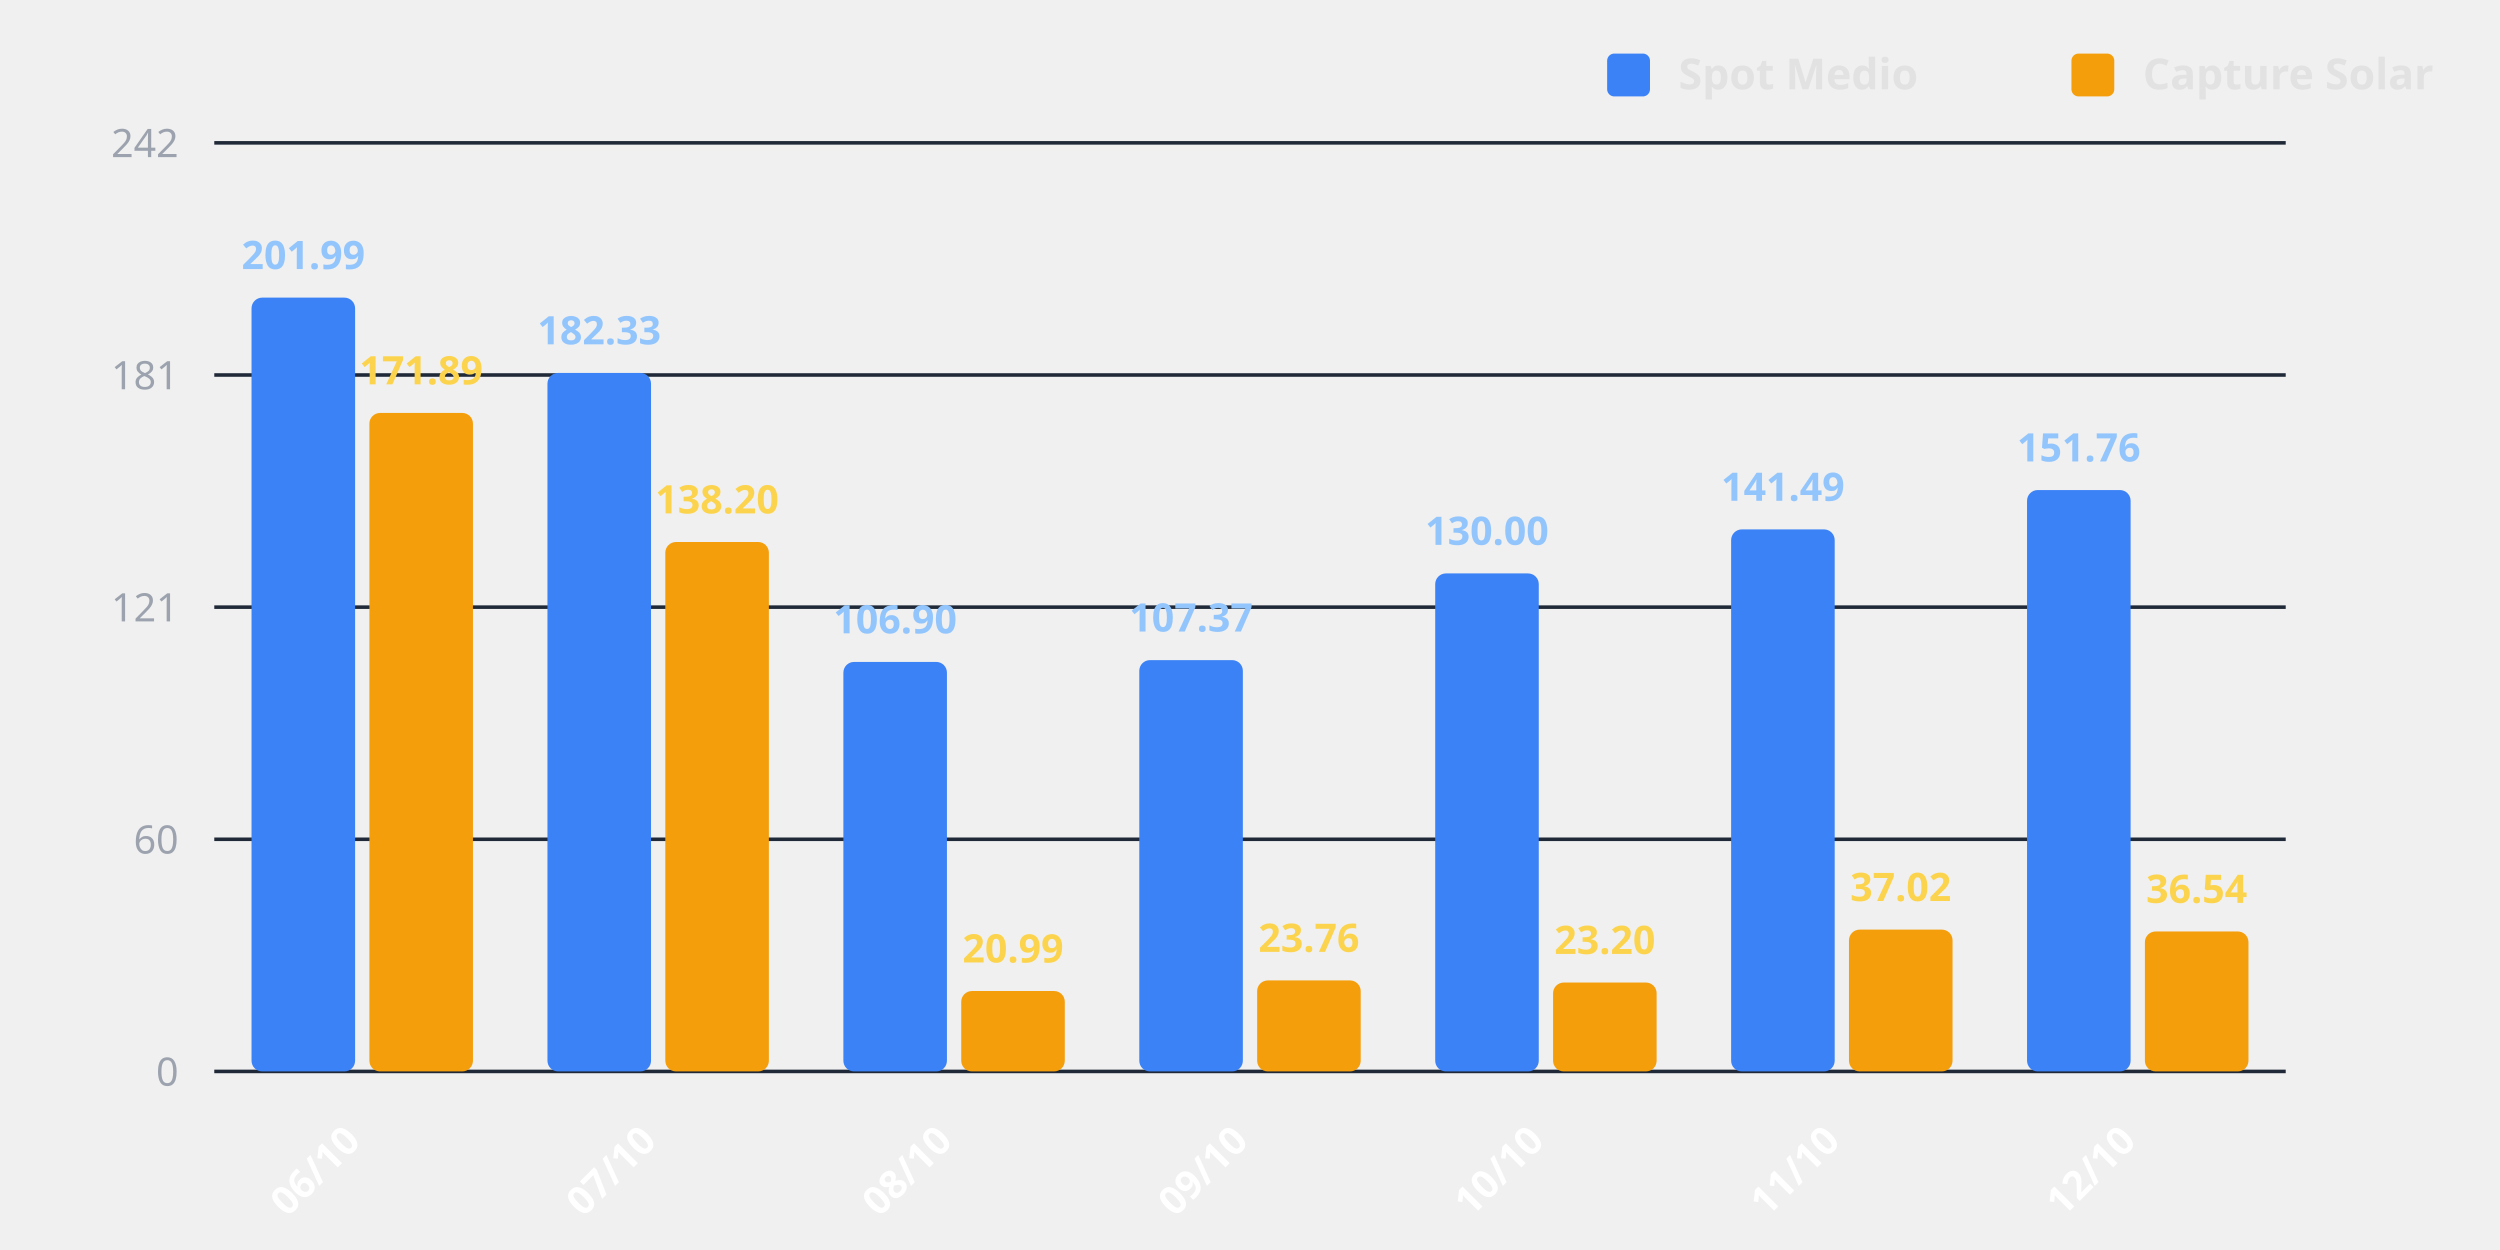
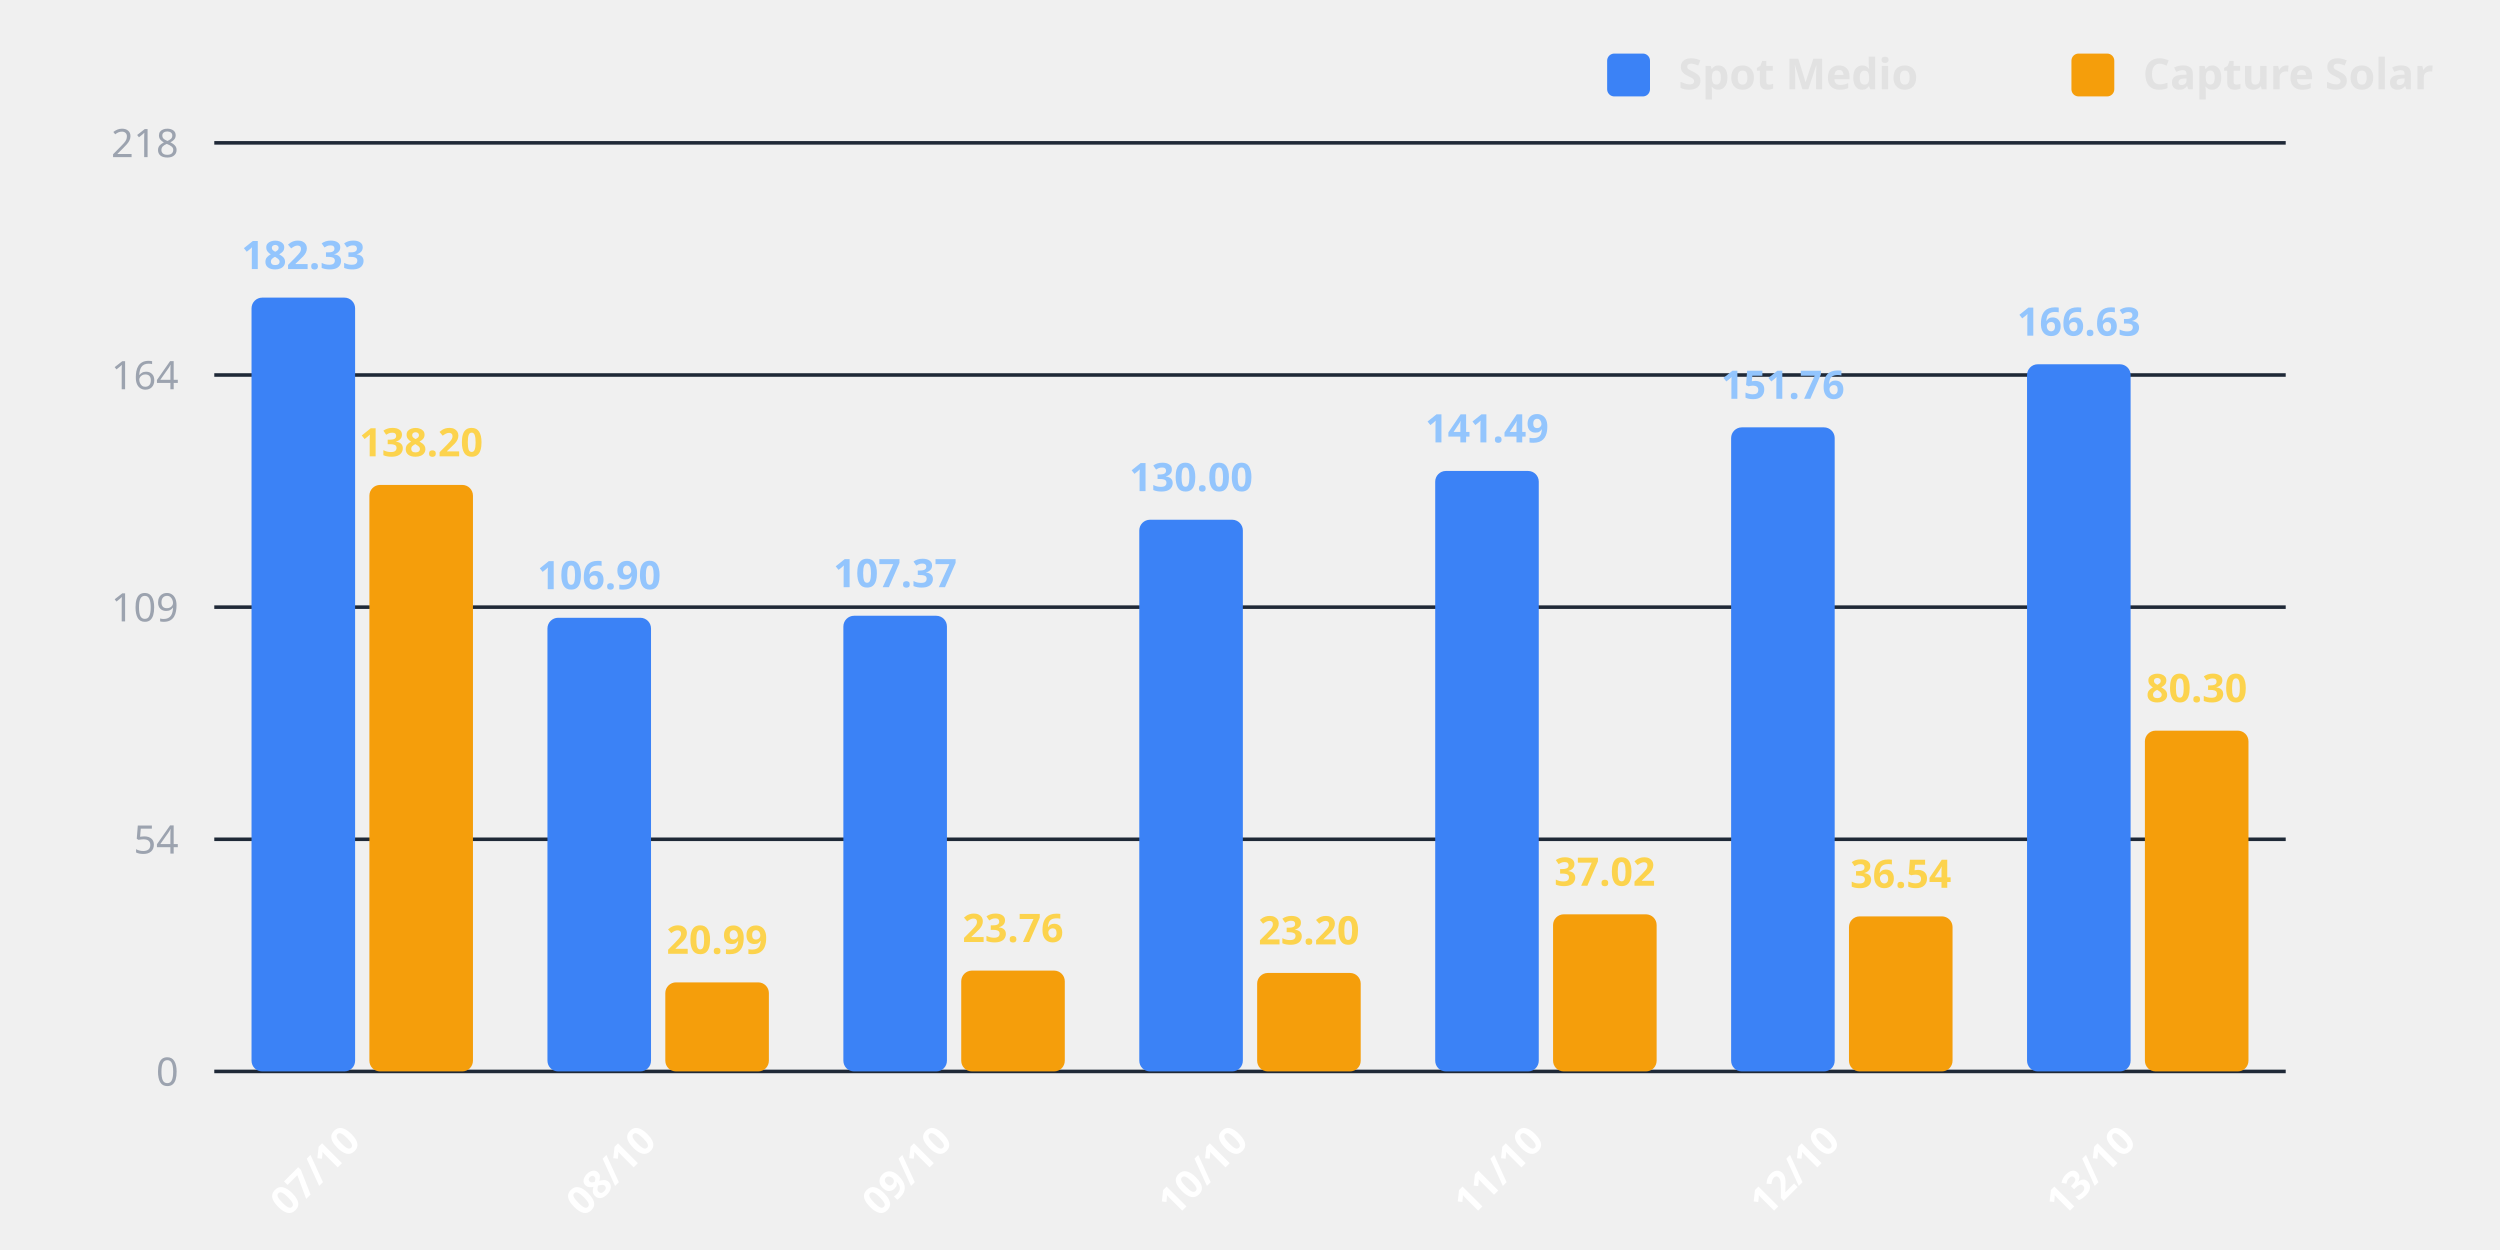
<svg xmlns="http://www.w3.org/2000/svg" viewBox="0 0 700 350" style="font-family: sans-serif; background-color: #0b0f19;">
  <rect x="450" y="15" width="12" height="12" fill="#3b82f6" rx="2" />
  <text x="470" y="25" font-size="12" fill="#e2e2e2" font-weight="bold">Spot Medio</text>
  <rect x="580" y="15" width="12" height="12" fill="#f59e0b" rx="2" />
  <text x="600" y="25" font-size="12" fill="#e2e2e2" font-weight="bold">Capture Solar</text>
  <line x1="60" y1="300.0" x2="640" y2="300.0" stroke="#1f2937" stroke-width="1" />
  <text x="50" y="304.0" text-anchor="end" font-size="11" fill="#9ca3af">0</text>
  <line x1="60" y1="235.0" x2="640" y2="235.0" stroke="#1f2937" stroke-width="1" />
-   <text x="50" y="239.0" text-anchor="end" font-size="11" fill="#9ca3af">60</text>
+   <text x="50" y="239.0" text-anchor="end" font-size="11" fill="#9ca3af">54</text>
  <line x1="60" y1="170.0" x2="640" y2="170.0" stroke="#1f2937" stroke-width="1" />
-   <text x="50" y="174.0" text-anchor="end" font-size="11" fill="#9ca3af">121</text>
-   <line x1="60" y1="105.0" x2="640" y2="105.0" stroke="#1f2937" stroke-width="1" />
-   <text x="50" y="109.0" text-anchor="end" font-size="11" fill="#9ca3af">181</text>
+   <text x="50" y="174.0" text-anchor="end" font-size="11" fill="#9ca3af">109</text>
+   <line x1="60" y1="105" x2="640" y2="105" stroke="#1f2937" stroke-width="1" />
+   <text x="50" y="109" text-anchor="end" font-size="11" fill="#9ca3af">164</text>
  <line x1="60" y1="40.0" x2="640" y2="40.0" stroke="#1f2937" stroke-width="1" />
-   <text x="50" y="44.0" text-anchor="end" font-size="11" fill="#9ca3af">242</text>
-   <text x="101.429" y="320" text-anchor="end" transform="rotate(-45, 101.4286, 320)" font-size="11" font-weight="bold" fill="#ffffff">06/10</text>
+   <text x="50" y="44.0" text-anchor="end" font-size="11" fill="#9ca3af">218</text>
+   <text x="101.429" y="320" text-anchor="end" transform="rotate(-45, 101.4286, 320)" font-size="11" font-weight="bold" fill="#ffffff">07/10</text>
  <rect x="70.429" y="83.333" width="29.0" height="216.667" fill="#3b82f6" rx="3" />
-   <text x="84.929" y="75.333" text-anchor="middle" font-size="11" font-weight="bold" fill="#93c5fd">201.99</text>
-   <rect x="103.429" y="115.623" width="29.0" height="184.377" fill="#f59e0b" rx="3" />
-   <text x="117.929" y="107.623" text-anchor="middle" font-size="11" font-weight="bold" fill="#fcd34d">171.89</text>
-   <text x="184.286" y="320" text-anchor="end" transform="rotate(-45, 184.2857, 320)" font-size="11" font-weight="bold" fill="#ffffff">07/10</text>
-   <rect x="153.286" y="104.419" width="29.0" height="195.581" fill="#3b82f6" rx="3" />
-   <text x="167.786" y="96.419" text-anchor="middle" font-size="11" font-weight="bold" fill="#93c5fd">182.33</text>
-   <rect x="186.286" y="151.76" width="29.0" height="148.24" fill="#f59e0b" rx="3" />
-   <text x="200.786" y="143.76" text-anchor="middle" font-size="11" font-weight="bold" fill="#fcd34d">138.20</text>
-   <text x="267.143" y="320" text-anchor="end" transform="rotate(-45, 267.1429, 320)" font-size="11" font-weight="bold" fill="#ffffff">08/10</text>
-   <rect x="236.143" y="185.338" width="29.0" height="114.662" fill="#3b82f6" rx="3" />
-   <text x="250.643" y="177.338" text-anchor="middle" font-size="11" font-weight="bold" fill="#93c5fd">106.90</text>
-   <rect x="269.143" y="277.489" width="29.0" height="22.511" fill="#f59e0b" rx="3" />
-   <text x="283.643" y="269.489" text-anchor="middle" font-size="11" font-weight="bold" fill="#fcd34d">20.99</text>
-   <text x="350.0" y="320" text-anchor="end" transform="rotate(-45, 350.0, 320)" font-size="11" font-weight="bold" fill="#ffffff">09/10</text>
-   <rect x="319.0" y="184.831" width="29.0" height="115.169" fill="#3b82f6" rx="3" />
-   <text x="333.5" y="176.831" text-anchor="middle" font-size="11" font-weight="bold" fill="#93c5fd">107.37</text>
-   <rect x="352.0" y="274.516" width="29.0" height="25.484" fill="#f59e0b" rx="3" />
-   <text x="366.5" y="266.516" text-anchor="middle" font-size="11" font-weight="bold" fill="#fcd34d">23.76</text>
-   <text x="432.857" y="320" text-anchor="end" transform="rotate(-45, 432.8571, 320)" font-size="11" font-weight="bold" fill="#ffffff">10/10</text>
-   <rect x="401.857" y="160.559" width="29.0" height="139.441" fill="#3b82f6" rx="3" />
-   <text x="416.357" y="152.559" text-anchor="middle" font-size="11" font-weight="bold" fill="#93c5fd">130.00</text>
-   <rect x="434.857" y="275.11" width="29.0" height="24.89" fill="#f59e0b" rx="3" />
-   <text x="449.357" y="267.11" text-anchor="middle" font-size="11" font-weight="bold" fill="#fcd34d">23.20</text>
-   <text x="515.714" y="320" text-anchor="end" transform="rotate(-45, 515.7143, 320)" font-size="11" font-weight="bold" fill="#ffffff">11/10</text>
-   <rect x="484.714" y="148.229" width="29.0" height="151.771" fill="#3b82f6" rx="3" />
-   <text x="499.214" y="140.229" text-anchor="middle" font-size="11" font-weight="bold" fill="#93c5fd">141.49</text>
-   <rect x="517.714" y="260.291" width="29.0" height="39.709" fill="#f59e0b" rx="3" />
-   <text x="532.214" y="252.291" text-anchor="middle" font-size="11" font-weight="bold" fill="#fcd34d">37.02</text>
-   <text x="598.571" y="320" text-anchor="end" transform="rotate(-45, 598.5714, 320)" font-size="11" font-weight="bold" fill="#ffffff">12/10</text>
-   <rect x="567.571" y="137.211" width="29.0" height="162.789" fill="#3b82f6" rx="3" />
-   <text x="582.071" y="129.211" text-anchor="middle" font-size="11" font-weight="bold" fill="#93c5fd">151.76</text>
-   <rect x="600.571" y="260.809" width="29.0" height="39.191" fill="#f59e0b" rx="3" />
-   <text x="615.071" y="252.809" text-anchor="middle" font-size="11" font-weight="bold" fill="#fcd34d">36.54</text>
+   <text x="84.929" y="75.333" text-anchor="middle" font-size="11" font-weight="bold" fill="#93c5fd">182.33</text>
+   <rect x="103.429" y="135.778" width="29.0" height="164.222" fill="#f59e0b" rx="3" />
+   <text x="117.929" y="127.778" text-anchor="middle" font-size="11" font-weight="bold" fill="#fcd34d">138.20</text>
+   <text x="184.286" y="320" text-anchor="end" transform="rotate(-45, 184.2857, 320)" font-size="11" font-weight="bold" fill="#ffffff">08/10</text>
+   <rect x="153.286" y="172.976" width="29.0" height="127.024" fill="#3b82f6" rx="3" />
+   <text x="167.786" y="164.976" text-anchor="middle" font-size="11" font-weight="bold" fill="#93c5fd">106.90</text>
+   <rect x="186.286" y="275.063" width="29.0" height="24.937" fill="#f59e0b" rx="3" />
+   <text x="200.786" y="267.063" text-anchor="middle" font-size="11" font-weight="bold" fill="#fcd34d">20.99</text>
+   <text x="267.143" y="320" text-anchor="end" transform="rotate(-45, 267.1429, 320)" font-size="11" font-weight="bold" fill="#ffffff">09/10</text>
+   <rect x="236.143" y="172.414" width="29.0" height="127.586" fill="#3b82f6" rx="3" />
+   <text x="250.643" y="164.414" text-anchor="middle" font-size="11" font-weight="bold" fill="#93c5fd">107.37</text>
+   <rect x="269.143" y="271.768" width="29.0" height="28.232" fill="#f59e0b" rx="3" />
+   <text x="283.643" y="263.768" text-anchor="middle" font-size="11" font-weight="bold" fill="#fcd34d">23.76</text>
+   <text x="350.0" y="320" text-anchor="end" transform="rotate(-45, 350.0, 320)" font-size="11" font-weight="bold" fill="#ffffff">10/10</text>
+   <rect x="319.0" y="145.526" width="29.0" height="154.474" fill="#3b82f6" rx="3" />
+   <text x="333.5" y="137.526" text-anchor="middle" font-size="11" font-weight="bold" fill="#93c5fd">130.00</text>
+   <rect x="352.0" y="272.426" width="29.0" height="27.574" fill="#f59e0b" rx="3" />
+   <text x="366.5" y="264.426" text-anchor="middle" font-size="11" font-weight="bold" fill="#fcd34d">23.20</text>
+   <text x="432.857" y="320" text-anchor="end" transform="rotate(-45, 432.8571, 320)" font-size="11" font-weight="bold" fill="#ffffff">11/10</text>
+   <rect x="401.857" y="131.867" width="29.0" height="168.133" fill="#3b82f6" rx="3" />
+   <text x="416.357" y="123.867" text-anchor="middle" font-size="11" font-weight="bold" fill="#93c5fd">141.49</text>
+   <rect x="434.857" y="256.01" width="29.0" height="43.99" fill="#f59e0b" rx="3" />
+   <text x="449.357" y="248.01" text-anchor="middle" font-size="11" font-weight="bold" fill="#fcd34d">37.02</text>
+   <text x="515.714" y="320" text-anchor="end" transform="rotate(-45, 515.7143, 320)" font-size="11" font-weight="bold" fill="#ffffff">12/10</text>
+   <rect x="484.714" y="119.661" width="29.0" height="180.339" fill="#3b82f6" rx="3" />
+   <text x="499.214" y="111.661" text-anchor="middle" font-size="11" font-weight="bold" fill="#93c5fd">151.76</text>
+   <rect x="517.714" y="256.584" width="29.0" height="43.416" fill="#f59e0b" rx="3" />
+   <text x="532.214" y="248.584" text-anchor="middle" font-size="11" font-weight="bold" fill="#fcd34d">36.54</text>
+   <text x="598.571" y="320" text-anchor="end" transform="rotate(-45, 598.5714, 320)" font-size="11" font-weight="bold" fill="#ffffff">13/10</text>
+   <rect x="567.571" y="101.994" width="29.0" height="198.006" fill="#3b82f6" rx="3" />
+   <text x="582.071" y="93.994" text-anchor="middle" font-size="11" font-weight="bold" fill="#93c5fd">166.63</text>
+   <rect x="600.571" y="204.582" width="29.0" height="95.418" fill="#f59e0b" rx="3" />
+   <text x="615.071" y="196.582" text-anchor="middle" font-size="11" font-weight="bold" fill="#fcd34d">80.30</text>
</svg>
